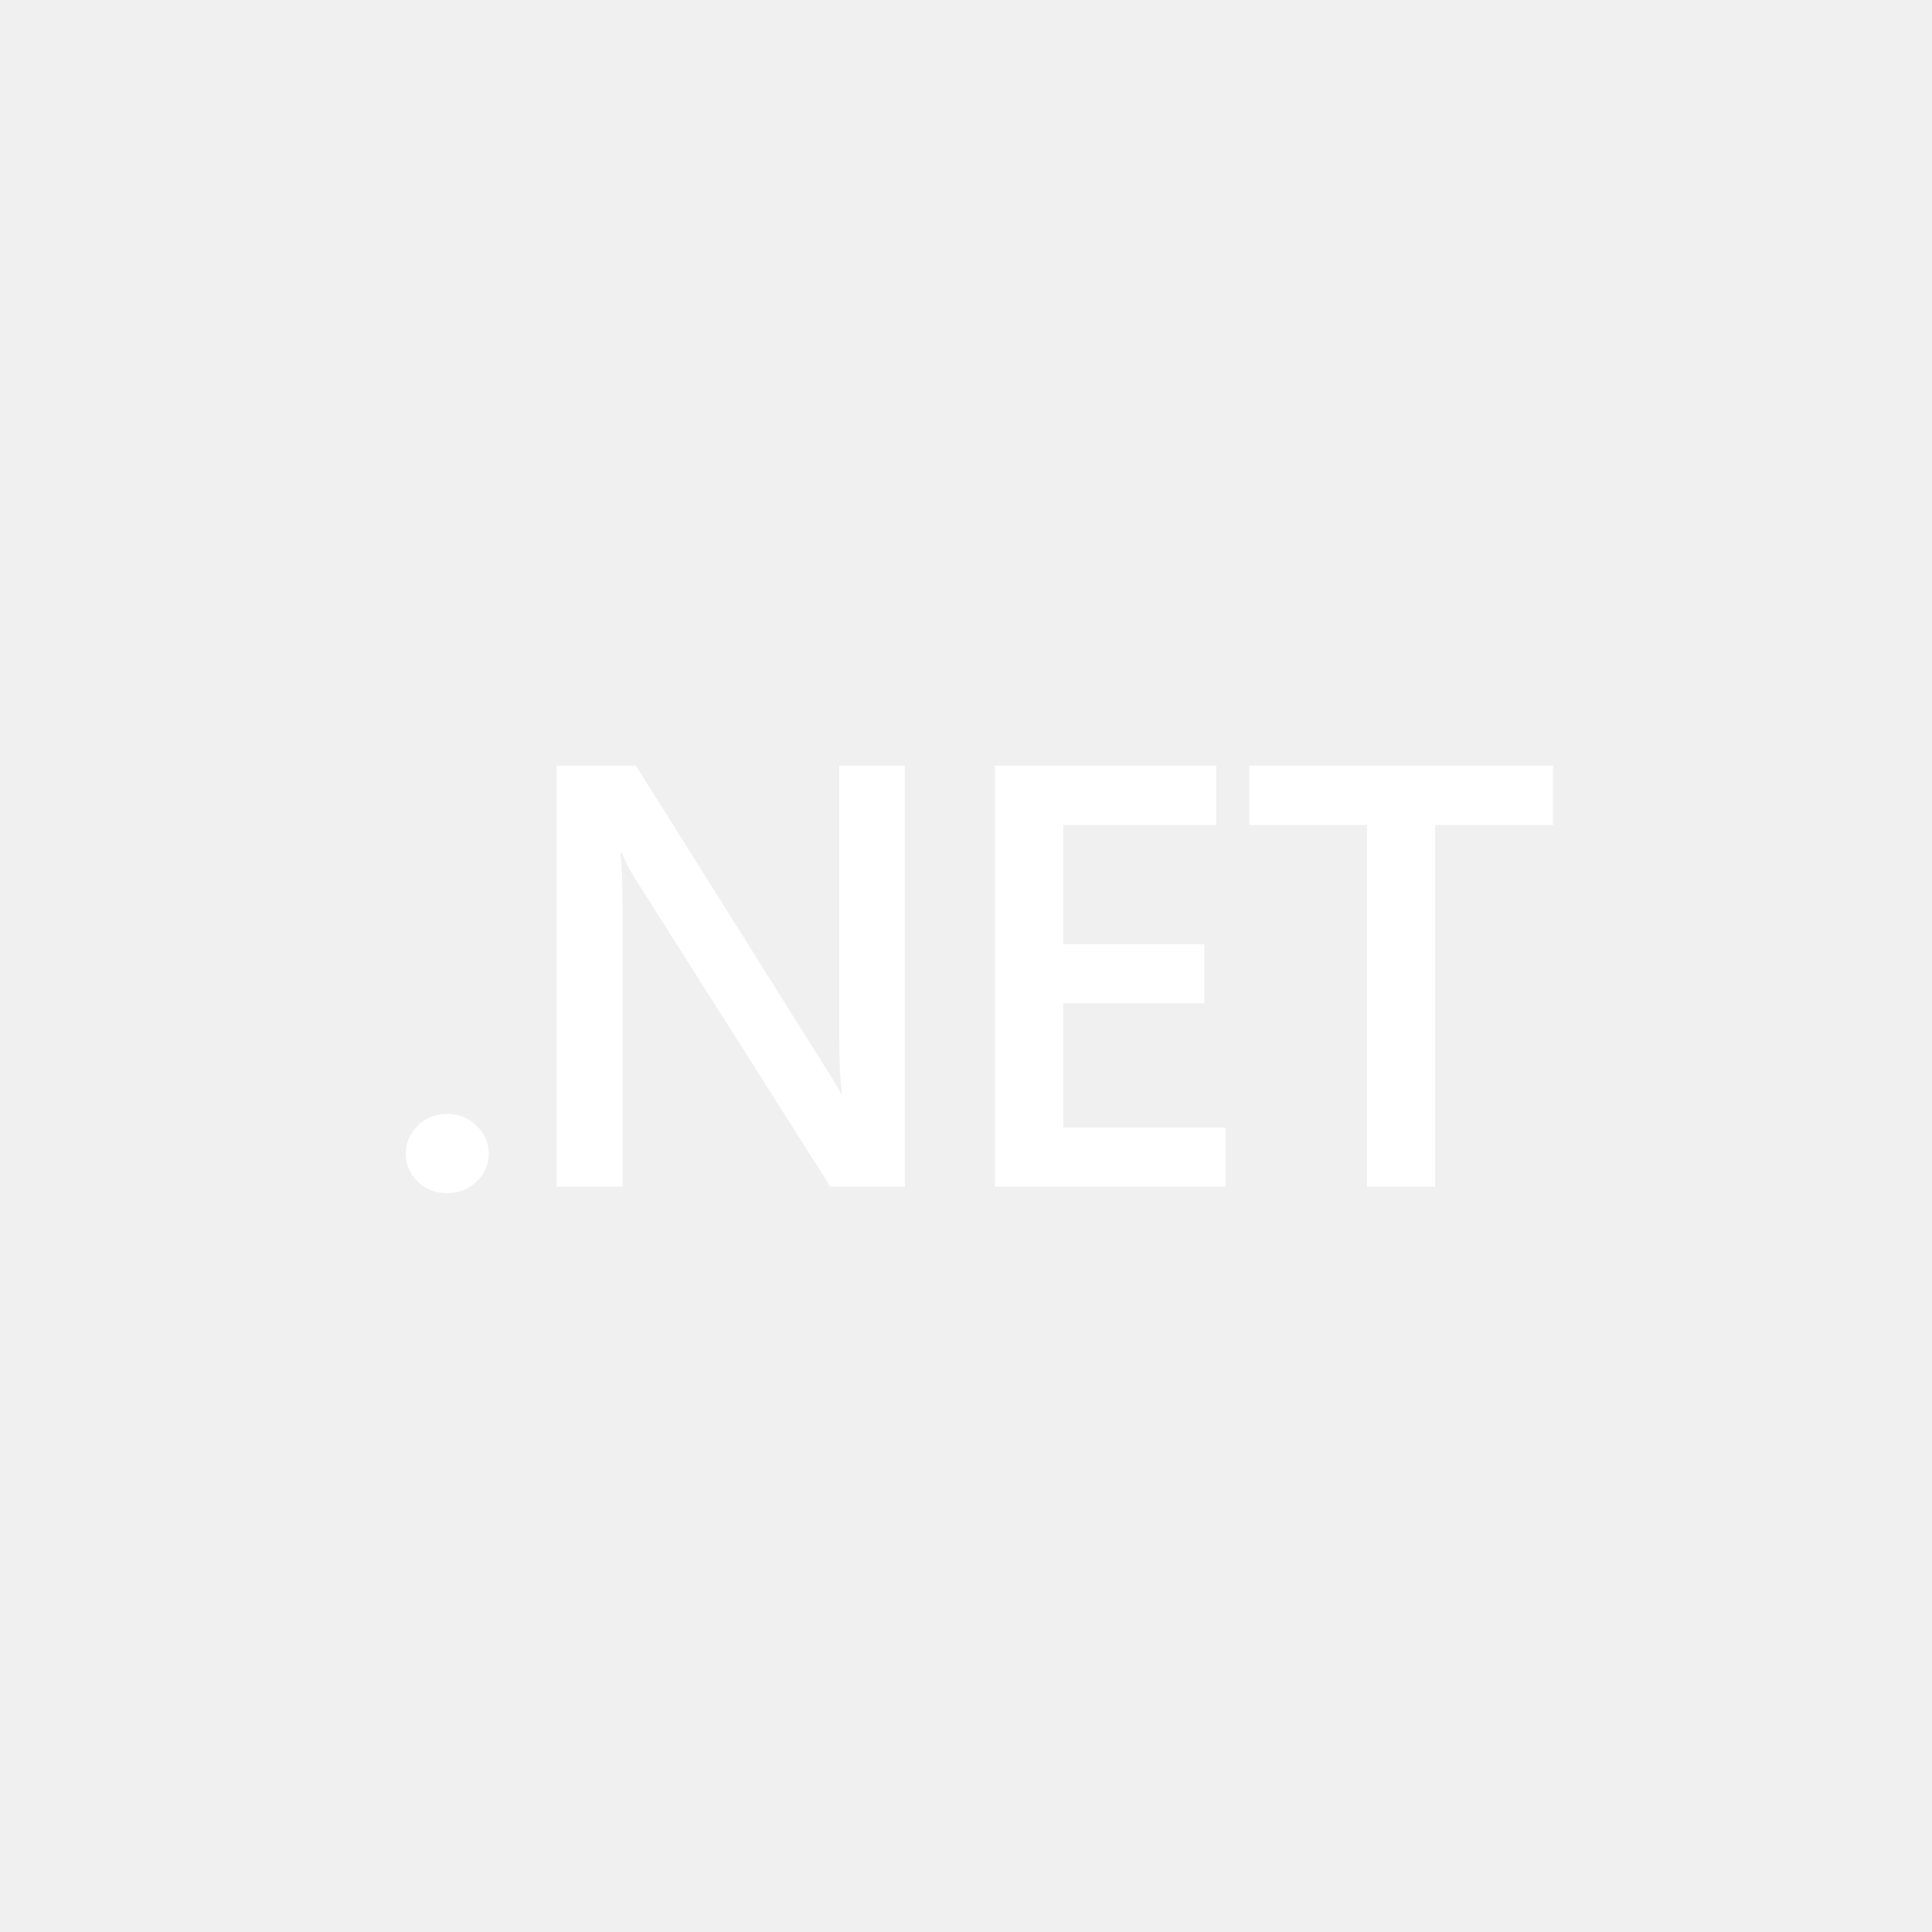
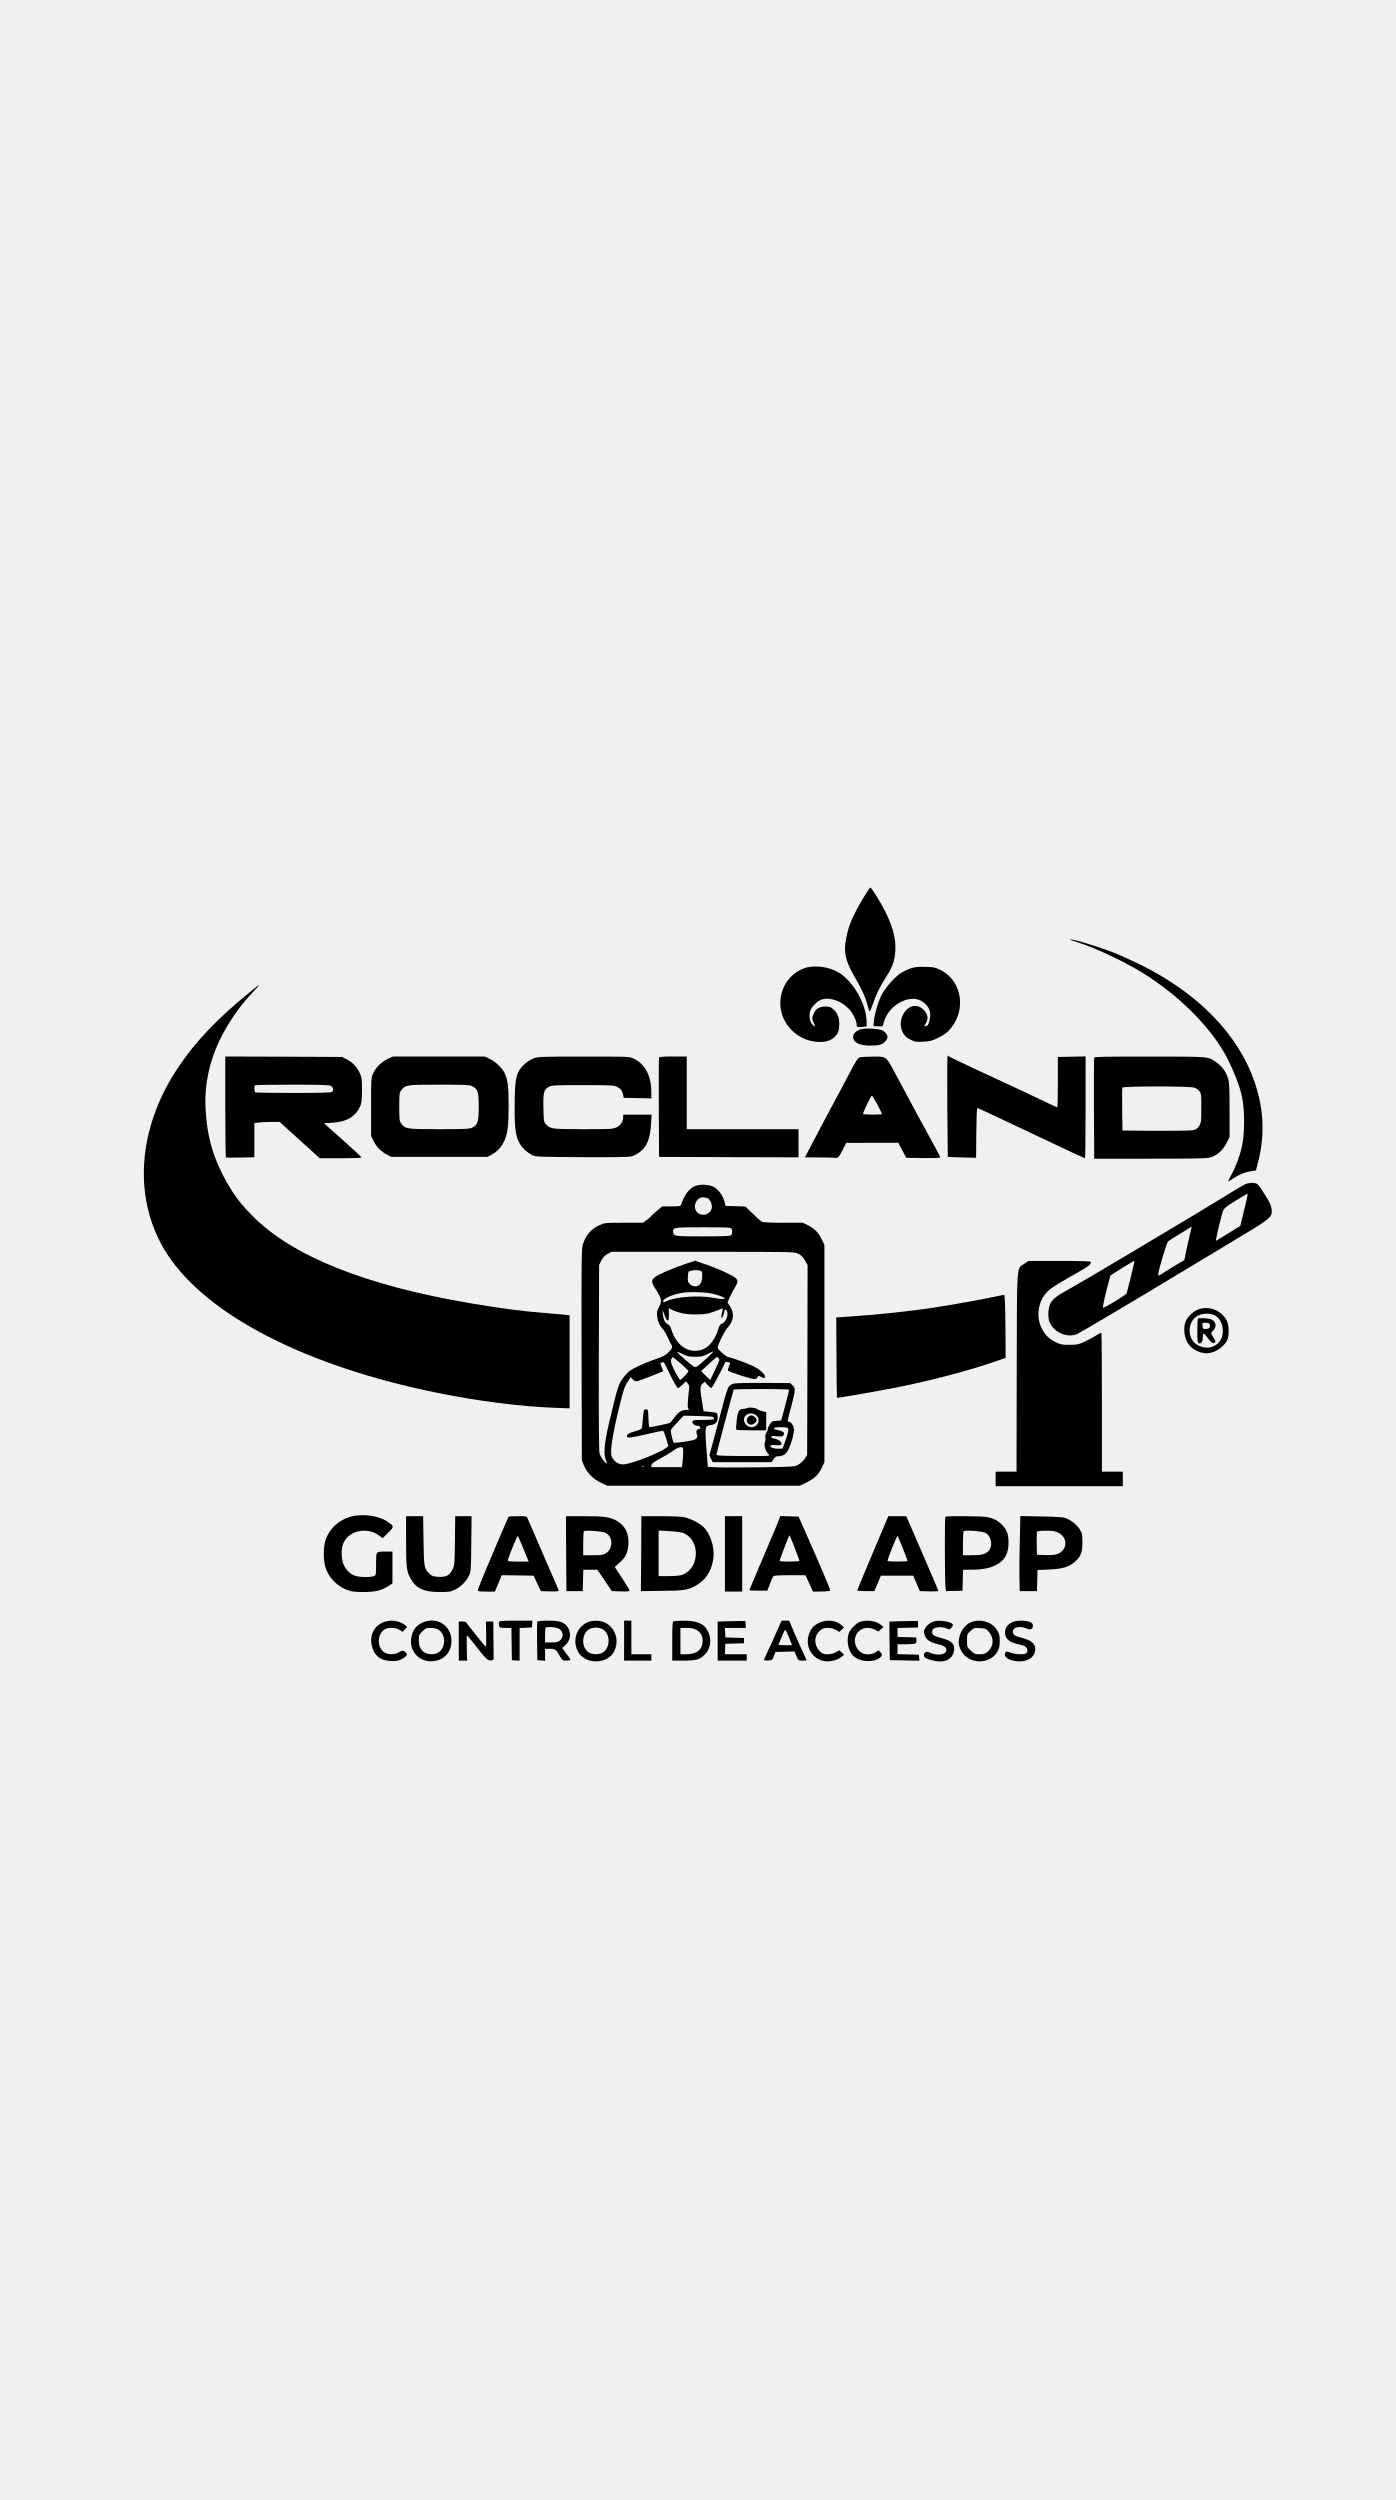
- <svg xmlns="http://www.w3.org/2000/svg" width="456" height="456" viewBox="0 0 456 456" version="1.1" xml:space="preserve" style="fill-rule:evenodd;clip-rule:evenodd;stroke-linejoin:round;stroke-miterlimit:2;">
-   <path d="m 105.5,281.609 c -2.703,0 -5.001,-0.9 -6.893,-2.702 -1.892,-1.848 -2.838,-4.042 -2.838,-6.582 0,-2.587 0.946,-4.804 2.838,-6.652 1.892,-1.848 4.19,-2.772 6.893,-2.772 2.748,0 5.068,0.924 6.96,2.772 1.937,1.848 2.906,4.064 2.906,6.652 0,2.54 -0.968,4.734 -2.906,6.582 -1.892,1.802 -4.212,2.702 -6.96,2.702 z" style="fill:#ffffff;fill-rule:nonzero;stroke-width:0.838" />
-   <path d="M 213.561,280.084 H 195.99 L 149.7,207.054 c -1.171,-1.848 -2.14,-3.765 -2.906,-5.751 h -0.406 c 0.361,2.125 0.541,6.675 0.541,13.65 v 65.132 h -15.543 v -99.36 h 18.719 l 44.737,71.298 c 1.892,2.957 3.109,4.989 3.649,6.098 h 0.27 c -0.45,-2.632 -0.676,-7.09 -0.676,-13.373 v -64.023 h 15.476 z" style="fill:#ffffff;fill-rule:nonzero;stroke-width:0.838" />
-   <path d="m 289.251,280.084 h -54.401 v -99.36 h 52.238 v 13.997 h -36.154 v 28.131 h 33.316 v 13.927 h -33.316 v 29.378 h 38.316 z" style="fill:#ffffff;fill-rule:nonzero;stroke-width:0.838" />
-   <path d="M 366.565,194.721 H 338.722 v 85.363 h -16.084 v -85.363 h -27.775 v -13.997 h 71.701 z" style="fill:#ffffff;fill-rule:nonzero;stroke-width:0.838" />
+ <svg xmlns="http://www.w3.org/2000/svg" version="1.0" width="1536pt" height="2752pt" viewBox="0 0 1536 2752" preserveAspectRatio="xMidYMid meet">
+   <g transform="translate(0,2752) scale(0.1,-0.1)" fill="#000000" stroke="none">
+     <path d="M9501 17632 c-92 -154 -145 -268 -170 -367 -51 -204 -38 -295 70 -486 89 -154 125 -233 148 -321 9 -38 21 -70 25 -71 4 -1 20 37 36 85 35 103 75 185 141 288 66 104 87 154 100 244 21 143 -12 295 -106 481 -55 109 -152 265 -165 265 -5 0 -40 -53 -79 -118z" />
+     <path d="M11780 17176 c0 -2 33 -14 73 -26 217 -66 585 -243 797 -385 391 -260 709 -594 867 -908 74 -149 131 -297 154 -407 32 -148 32 -400 1 -546 -23 -107 -70 -233 -121 -324 -17 -30 -31 -58 -31 -63 0 -4 26 10 58 32 66 45 127 69 197 79 l50 7 17 65 c83 306 74 594 -28 899 -175 525 -621 986 -1257 1300 -111 55 -263 122 -337 150 -199 73 -440 143 -440 127z" />
+     <path d="M8855 16862 c-242 -84 -342 -386 -201 -606 84 -130 222 -206 375 -206 79 0 140 26 178 77 21 28 28 49 31 100 5 80 -16 140 -64 183 -29 25 -43 30 -85 30 -67 0 -106 -22 -130 -73 -23 -53 -23 -64 0 -110 22 -43 15 -48 -18 -13 -28 30 -38 99 -22 148 13 40 61 92 105 116 84 44 221 6 316 -89 47 -47 90 -133 90 -179 0 -27 14 -32 65 -24 l45 6 0 42 c0 192 -138 442 -300 546 -106 68 -274 91 -385 52z" />
+     <path d="M10030 16862 c-30 -10 -76 -31 -102 -46 -68 -40 -177 -160 -221 -244 -39 -74 -82 -221 -88 -302 l-4 -45 52 -3 c51 -3 51 -3 58 30 19 85 77 167 156 218 111 71 219 74 296 7 46 -41 63 -77 63 -137 0 -43 -21 -110 -34 -110 -3 0 -12 -3 -21 -6 -14 -6 -13 -1 4 27 12 19 21 48 21 65 0 42 -37 95 -83 118 -135 66 -268 -136 -187 -284 19 -34 38 -52 80 -73 51 -27 61 -28 143 -24 76 4 98 10 163 42 41 20 91 52 110 72 208 208 165 552 -84 676 -60 29 -76 32 -167 34 -75 2 -114 -2 -155 -15z" />
+     <path d="M2768 16613 c-372 -301 -614 -554 -811 -850 -454 -680 -497 -1466 -114 -2052 442 -675 1533 -1233 2979 -1525 450 -91 907 -149 1286 -163 l162 -6 0 511 0 512 -22 4 c-13 2 -117 12 -233 21 -248 19 -490 50 -820 106 -1168 196 -1979 521 -2417 966 -111 113 -147 157 -221 268 -73 111 -143 249 -192 380 -95 255 -129 590 -85 850 41 244 129 457 288 695 56 84 129 176 192 243 56 59 99 107 96 107 -3 0 -43 -30 -88 -67z" />
+     <path d="M9481 16191 c-48 -13 -85 -44 -89 -74 -8 -66 59 -106 179 -107 104 0 135 8 170 42 44 45 37 83 -24 123 -31 20 -179 30 -236 16z" />
+     <path d="M10428 15343 c2 -307 4 -558 5 -559 1 -1 72 -3 157 -5 l155 -4 2 275 c2 173 6 274 12 273 13 -3 222 -101 606 -283 406 -193 572 -270 579 -270 3 0 6 252 6 560 l0 561 -152 -3 -153 -3 0 -278 c0 -152 -3 -277 -6 -277 -3 0 -39 16 -80 36 -41 20 -173 83 -294 139 -121 56 -353 164 -515 240 -162 75 -299 141 -304 146 -6 5 -12 9 -15 9 -4 0 -5 -251 -3 -557z" />
+     <path d="M2480 15336 c0 -305 3 -556 8 -558 4 -2 76 -2 160 0 l152 3 0 188 0 188 53 7 c28 3 91 6 139 6 l86 0 179 -162 c99 -90 198 -180 221 -200 l42 -38 230 0 c127 0 230 4 230 8 0 5 -93 92 -207 193 l-207 184 97 6 c157 11 253 69 304 186 13 29 17 68 18 173 0 125 -2 139 -26 190 -32 68 -83 120 -146 151 l-48 24 -642 3 -643 2 0 -554z m1160 231 c29 -15 37 -48 16 -66 -11 -9 -117 -12 -425 -12 -226 0 -416 3 -421 6 -11 7 -14 68 -3 78 3 4 187 7 407 7 302 0 407 -3 426 -13z" />
+     <path d="M4273 15866 c-71 -33 -136 -96 -164 -159 -24 -51 -24 -57 -24 -372 l0 -320 28 -57 c30 -62 83 -115 149 -150 l43 -23 530 0 530 0 51 27 c96 51 156 151 173 288 13 104 14 379 1 478 -5 40 -18 93 -29 117 -28 63 -94 130 -164 165 l-60 30 -506 0 -506 0 -52 -24z m923 -302 c63 -30 74 -62 74 -225 0 -166 -11 -202 -70 -231 -31 -16 -71 -18 -365 -18 -363 0 -374 2 -419 63 -19 26 -21 42 -21 182 0 140 2 156 21 182 45 61 56 63 417 63 281 0 334 -2 363 -16z" />
+     <path d="M5871 15868 c-34 -13 -74 -40 -107 -72 -78 -76 -94 -137 -98 -376 -5 -280 5 -387 43 -465 32 -65 81 -114 151 -151 33 -18 69 -19 543 -22 326 -2 521 1 546 8 21 5 56 22 79 38 89 59 127 146 138 311 l7 111 -157 0 -156 0 0 -25 c0 -51 -26 -91 -72 -114 -42 -20 -58 -21 -366 -21 -349 0 -363 2 -412 54 -24 27 -25 33 -28 181 -4 173 4 201 61 232 29 16 66 18 372 18 313 0 343 -2 378 -19 40 -20 57 -42 67 -91 l6 -30 152 -3 152 -3 0 68 c-1 185 -70 313 -201 373 -42 19 -67 20 -544 19 -482 0 -502 -1 -554 -21z" />
+     <path d="M7255 15878 c-3 -7 -4 -256 -3 -553 l3 -540 768 -3 767 -2 0 155 0 155 -615 0 -615 0 0 58 c0 31 0 211 0 400 l0 342 -150 0 c-111 0 -152 -3 -155 -12z" />
+     <path d="M9473 15883 c-29 -5 -45 -29 -125 -183 -36 -69 -94 -179 -130 -245 -90 -166 -223 -417 -296 -557 l-61 -118 152 -1 c84 0 161 -2 172 -4 37 -8 50 5 90 85 l40 79 287 1 286 0 44 -82 44 -83 187 -3 c118 -1 187 1 187 7 0 6 -25 57 -57 113 -142 259 -265 487 -447 828 -92 172 -89 170 -234 169 -64 -1 -127 -4 -139 -6z m185 -522 c28 -54 52 -101 52 -105 0 -3 -47 -6 -105 -6 -58 0 -105 4 -105 9 0 17 89 201 97 201 4 0 32 -45 61 -99z" />
+     <path d="M12045 15878 c-3 -7 -4 -260 -3 -563 l3 -550 615 0 c484 0 625 3 661 13 75 22 139 78 179 156 l35 69 0 296 c0 252 -3 304 -17 352 -22 70 -66 131 -124 172 -98 69 -65 66 -737 66 -477 1 -609 -2 -612 -11z m1104 -331 c19 -7 44 -25 55 -40 19 -26 21 -41 20 -186 0 -146 -2 -161 -23 -194 -16 -26 -33 -40 -61 -47 -24 -6 -177 -9 -411 -8 l-373 3 -3 229 c-2 127 -1 236 1 243 7 18 744 18 795 0z" />
+     <path d="M13695 14478 c-22 -11 -85 -49 -140 -83 -297 -185 -1615 -971 -1795 -1070 -133 -73 -173 -105 -199 -158 -25 -51 -28 -150 -8 -200 49 -115 194 -178 304 -132 33 14 706 413 1098 651 94 57 357 216 585 352 462 277 465 279 458 368 -4 41 -16 71 -68 154 -35 56 -72 111 -83 121 -28 26 -100 24 -152 -3z m30 -155 c-8 -32 -27 -112 -43 -178 l-29 -120 -94 -58 c-52 -31 -111 -68 -133 -82 -21 -14 -40 -24 -41 -23 -5 6 64 296 78 330 12 28 38 49 138 111 68 42 127 76 131 77 3 0 0 -26 -7 -57z m-629 -404 c-13 -52 -32 -134 -41 -182 l-18 -88 -85 -50 c-47 -28 -112 -68 -144 -89 -55 -37 -58 -38 -58 -17 0 37 90 341 107 359 8 9 61 44 116 77 56 33 111 66 122 75 11 8 21 13 22 12 2 -1 -8 -45 -21 -97z m-610 -296 c-3 -10 -21 -88 -41 -173 -21 -85 -41 -162 -45 -170 -11 -19 -250 -163 -258 -156 -6 7 28 162 61 279 l22 78 125 79 c69 43 129 79 133 79 5 1 6 -7 3 -16z" />
+     <path d="M7656 14466 c-68 -26 -120 -93 -159 -208 -6 -16 -20 -18 -106 -18 l-100 0 -60 -50 c-33 -27 -63 -54 -66 -60 -4 -6 -25 -25 -47 -41 l-41 -29 -211 0 c-205 0 -213 -1 -266 -26 -94 -43 -155 -115 -185 -216 -14 -49 -15 -180 -13 -1214 l3 -1159 23 -57 c32 -79 101 -149 187 -190 l70 -33 1060 0 1060 0 69 34 c92 45 137 88 172 163 l29 63 0 1195 0 1195 -26 55 c-36 78 -80 124 -151 160 l-61 30 -214 0 c-137 0 -222 4 -236 11 -12 6 -58 47 -102 90 l-80 78 -109 3 -109 3 -12 47 c-15 61 -59 124 -109 157 -47 31 -149 39 -210 17z m136 -137 c27 -14 51 -74 43 -109 -16 -71 -109 -97 -160 -45 -55 54 -14 165 62 165 19 0 43 -5 55 -11z m262 -335 c10 -25 7 -59 -6 -72 -9 -9 -91 -12 -309 -12 -321 0 -329 1 -329 54 0 45 7 46 331 46 271 0 308 -2 313 -16z m733 -275 c32 -16 52 -35 73 -73 l30 -51 -2 -1047 -3 -1046 -30 -44 c-17 -24 -49 -52 -72 -64 -39 -20 -60 -21 -415 -26 -206 -3 -420 -3 -475 0 l-102 5 -5 76 c-3 42 -10 128 -15 191 -5 64 -6 131 -2 150 6 31 11 35 50 42 61 10 81 31 81 84 0 24 -5 46 -12 50 -7 4 -42 10 -78 13 l-65 6 -17 105 c-24 146 -23 172 5 198 l24 22 32 -35 c18 -20 38 -35 44 -33 9 3 132 233 150 282 2 5 15 6 30 2 l27 -6 -16 -41 c-10 -23 -13 -44 -8 -48 17 -16 251 -91 282 -91 21 0 35 7 42 19 10 19 11 19 40 3 22 -13 32 -14 41 -5 18 18 -54 89 -127 123 -81 39 -249 100 -275 100 -21 0 -119 85 -119 104 0 32 75 185 109 221 69 75 78 158 26 237 l-27 40 22 51 c12 29 38 78 58 111 51 84 44 98 -84 161 -56 28 -158 70 -227 94 l-126 43 -98 -33 c-137 -45 -300 -115 -338 -144 -50 -37 -49 -55 6 -142 63 -100 68 -125 34 -189 -22 -41 -26 -58 -22 -100 6 -59 27 -105 67 -149 15 -16 37 -55 50 -85 12 -30 29 -64 36 -75 22 -31 17 -48 -28 -92 -35 -34 -62 -48 -138 -73 -52 -17 -141 -53 -196 -80 -85 -41 -109 -58 -144 -102 -74 -94 -75 -96 -177 -528 -52 -222 -62 -348 -31 -407 9 -18 13 -33 8 -33 -17 0 -70 72 -80 109 -7 27 -10 363 -8 1058 l3 1019 25 49 c19 35 37 55 69 72 l44 23 1005 0 c1003 0 1006 0 1049 -21z m-1088 -185 c30 -6 31 -8 31 -58 0 -73 -28 -116 -75 -116 -25 0 -44 8 -61 25 -22 22 -25 32 -22 82 3 55 4 58 33 64 43 9 59 10 94 3z m161 -259 c152 -41 156 -73 5 -43 -168 33 -433 14 -537 -39 -26 -12 -28 -12 -28 5 0 24 93 68 188 87 87 19 284 13 372 -10z m-358 -210 c75 -18 216 -19 290 -4 29 7 77 22 107 35 30 14 56 23 57 21 2 -2 -1 -19 -6 -38 -6 -18 -10 -42 -10 -52 0 -32 17 -9 30 40 11 46 12 47 27 28 31 -41 -5 -133 -58 -150 -11 -4 -23 -23 -30 -48 -18 -68 -65 -152 -105 -187 -50 -43 -93 -60 -154 -60 -117 0 -217 92 -261 239 -8 28 -21 47 -37 54 -31 14 -49 50 -56 112 -6 53 -1 48 24 -25 9 -26 21 -45 30 -45 12 0 15 13 13 68 l-2 67 39 -20 c22 -11 68 -27 102 -35z m153 -480 c71 0 86 4 138 32 31 17 57 27 57 23 0 -9 -132 -130 -169 -157 -12 -8 -29 -12 -39 -9 -18 6 -185 150 -190 165 -1 4 25 -6 60 -23 54 -27 73 -31 143 -31z m265 -36 c0 -4 -23 -56 -51 -115 l-51 -106 -50 49 -50 50 48 45 c134 123 128 119 142 101 6 -9 12 -20 12 -24z m-424 -41 c45 -40 83 -76 83 -81 1 -10 -79 -97 -90 -97 -11 0 -75 115 -94 169 -11 31 -12 48 -5 62 6 10 13 19 17 19 3 0 43 -33 89 -72z m-116 -127 c38 -78 75 -141 82 -141 7 0 30 17 51 38 l38 37 20 -25 c15 -17 19 -33 15 -55 -3 -16 -8 -72 -12 -123 -6 -75 -4 -96 7 -103 10 -6 4 -9 -19 -9 -57 0 -97 -24 -138 -84 -22 -30 -45 -58 -52 -61 -19 -7 -202 -45 -218 -45 -10 0 -14 25 -16 98 -3 96 -3 97 -28 97 -24 0 -25 -3 -32 -90 -4 -49 -9 -99 -10 -110 -2 -15 -19 -24 -77 -40 -76 -21 -106 -44 -84 -66 9 -9 54 -2 192 29 100 23 187 42 195 42 12 0 23 -28 62 -162 11 -39 -397 -208 -500 -208 -52 0 -100 34 -122 86 -21 50 5 226 81 539 47 193 58 228 95 285 l32 50 25 -25 c19 -19 32 -23 52 -18 25 6 273 102 279 108 2 1 -4 20 -12 40 -9 21 -16 41 -16 45 0 8 31 19 38 14 2 -1 34 -65 72 -143z m458 -456 c12 -3 22 -12 22 -20 0 -12 -20 -15 -115 -15 -96 0 -117 -3 -122 -16 -8 -22 21 -48 54 -49 18 0 29 -6 31 -17 2 -11 -3 -18 -11 -18 -26 0 -38 -25 -27 -54 12 -34 5 -52 -28 -65 -34 -13 -222 -40 -226 -32 -13 22 -36 125 -31 139 3 9 36 49 73 87 l67 71 145 -3 c80 -2 155 -6 168 -8z m-318 -384 c0 -26 -3 -76 -6 -110 l-7 -61 -169 0 -169 0 3 23 c2 16 25 33 88 67 47 25 107 61 135 80 59 42 73 48 103 49 20 1 22 -4 22 -48z m-433 -167 c-3 -3 -12 -4 -19 -1 -8 3 -5 6 6 6 11 1 17 -2 13 -5z" />
+     <path d="M8073 12289 c-17 -5 -40 -20 -51 -33 -10 -13 -38 -98 -61 -188 -23 -89 -67 -254 -97 -366 l-55 -203 18 -37 18 -37 325 0 325 0 20 32 c16 25 27 32 53 33 54 0 88 25 115 82 30 64 57 163 57 211 0 37 -32 87 -56 87 -19 0 -20 -7 26 168 47 181 49 200 14 233 l-26 24 -296 2 c-164 1 -311 -3 -329 -8z m611 -67 c3 -6 -11 -67 -75 -304 -9 -36 -12 -38 -49 -38 -21 0 -45 -3 -54 -6 -19 -7 -58 -69 -54 -86 1 -7 -6 -25 -15 -39 -11 -17 -16 -36 -12 -51 3 -13 2 -35 -4 -50 -13 -34 1 -94 30 -124 17 -18 19 -25 8 -29 -8 -3 -140 -4 -294 -3 -274 3 -280 3 -277 23 4 26 183 698 189 708 6 9 600 9 607 -1z m-20 -418 c23 -9 19 -36 -17 -139 l-32 -90 -45 -3 c-46 -2 -94 15 -91 33 1 6 27 9 60 7 45 -3 60 0 64 12 8 20 -33 52 -78 60 -32 6 -42 15 -30 28 3 2 28 1 57 -3 57 -7 78 1 78 32 0 13 -12 21 -42 30 -24 6 -49 13 -55 15 -7 2 -13 8 -13 14 0 11 117 14 144 4z" />
+     <path d="M8225 12020 c-11 -5 -32 -9 -46 -9 -43 -1 -59 -30 -70 -130 -6 -51 -8 -95 -4 -99 3 -4 79 -7 168 -7 l161 0 0 100 1 100 -41 10 c-23 6 -48 15 -56 22 -19 16 -88 25 -113 13z m102 -82 c50 -47 17 -128 -52 -128 -71 0 -112 83 -65 130 28 28 87 27 117 -2z" />
+     <path d="M8237 11922 c-46 -51 14 -113 67 -71 31 25 33 42 6 69 -25 25 -52 26 -73 2z" />
+     <path d="M11278 13610 c-90 -60 -83 40 -86 -1197 l-2 -1093 -115 0 -115 0 0 -80 0 -80 700 0 700 0 0 80 0 80 -115 0 -115 0 0 765 c0 421 -3 765 -6 765 -4 0 -33 -16 -65 -35 -32 -20 -88 -50 -126 -67 -60 -28 -79 -32 -158 -32 -77 -1 -98 3 -145 25 -76 36 -121 77 -159 149 -77 144 -39 336 85 436 42 33 142 94 322 195 109 60 140 88 127 109 -4 6 -134 10 -344 10 l-338 0 -45 -30z" />
+     <path d="M10965 13249 c-111 -25 -486 -93 -685 -123 -267 -41 -637 -80 -975 -102 l-100 -6 3 -441 c1 -243 4 -442 5 -444 5 -5 533 88 722 127 356 74 750 179 1018 272 l117 41 -2 345 c-2 220 -7 346 -13 347 -5 2 -46 -6 -90 -16z" />
+     <path d="M13191 13106 c-48 -17 -108 -71 -133 -119 -16 -31 -22 -59 -21 -107 0 -140 86 -237 225 -256 84 -11 199 53 245 139 26 48 24 170 -4 222 -60 112 -194 164 -312 121z m176 -63 c108 -51 128 -237 34 -316 -60 -50 -133 -56 -213 -16 -126 64 -123 271 6 330 51 23 127 24 173 2z" />
+     <path d="M13187 13003 c-4 -3 -7 -64 -7 -135 0 -106 3 -130 15 -134 26 -10 45 16 45 62 0 24 5 44 10 44 6 0 26 -22 45 -49 39 -53 54 -64 76 -50 14 9 11 19 -31 85 -11 18 -10 24 14 47 46 46 31 109 -32 127 -42 11 -125 14 -135 3z m117 -49 c9 -3 16 -16 16 -29 0 -24 -17 -35 -55 -35 -18 0 -24 7 -27 30 -3 17 -2 32 0 35 7 7 47 6 66 -1z" />
+     <path d="M3845 10820 c-119 -38 -212 -124 -256 -237 -33 -83 -33 -253 0 -336 43 -110 132 -195 245 -234 38 -13 81 -18 166 -18 130 0 196 16 273 64 l47 31 0 175 0 175 -67 0 c-119 0 -113 7 -113 -136 0 -124 0 -125 -26 -134 -40 -16 -170 -12 -212 6 -48 19 -88 58 -114 109 -29 55 -36 167 -14 232 50 152 264 203 402 98 l36 -28 61 61 c68 68 68 70 -8 122 -102 70 -287 92 -420 50z" />
+     <path d="M4470 10558 c0 -295 6 -340 54 -422 61 -104 144 -141 316 -141 106 0 120 2 172 28 65 32 121 89 152 156 20 43 21 64 24 349 l3 302 -90 0 -90 0 -3 -267 c-3 -251 -4 -271 -25 -315 -31 -69 -70 -90 -155 -86 -58 3 -71 8 -99 33 -60 57 -63 73 -67 368 l-4 267 -94 0 -94 0 0 -272z" />
+     <path d="M5597 10823 c-7 -12 -196 -457 -271 -637 -36 -87 -66 -164 -66 -172 0 -11 20 -14 94 -14 l94 0 38 90 37 90 176 -2 176 -3 22 -50 c13 -27 31 -66 40 -85 l18 -35 98 -3 c56 -2 97 1 97 7 0 5 -14 40 -31 78 -17 37 -91 208 -164 378 -73 171 -139 322 -146 338 -12 27 -13 27 -110 27 -54 0 -100 -3 -102 -7z m151 -318 c22 -55 48 -117 56 -137 l16 -38 -115 0 c-81 0 -115 3 -115 12 0 22 104 278 110 270 4 -4 25 -52 48 -107z" />
+     <path d="M6232 10418 l3 -413 90 0 90 0 3 118 3 117 78 0 77 0 80 -117 79 -118 98 -3 c72 -2 97 0 97 10 0 7 -37 68 -82 136 l-81 123 52 46 c67 59 91 107 98 198 9 120 -33 208 -123 261 -75 44 -139 54 -362 54 l-202 0 2 -412z m435 228 c84 -43 84 -175 0 -226 -26 -17 -51 -20 -139 -20 l-108 0 0 128 c0 71 3 132 8 136 13 15 205 0 239 -18z" />
+     <path d="M7059 10538 c-1 -161 -2 -347 -3 -413 l-1 -120 228 3 c238 2 278 7 360 48 124 64 195 171 211 321 12 120 -38 268 -114 337 -50 45 -140 90 -208 105 -30 6 -145 11 -262 11 l-210 0 -1 -292z m469 104 c83 -38 131 -120 132 -222 0 -114 -64 -210 -159 -239 -21 -6 -86 -11 -145 -11 l-106 0 0 251 0 251 123 -7 c75 -5 135 -13 155 -23z" />
+     <path d="M7980 10415 l0 -415 95 0 95 0 0 415 0 415 -95 0 -95 0 0 -415z" />
+     <path d="M8575 10794 c-8 -20 -15 -38 -15 -40 0 -2 -44 -108 -99 -236 -183 -431 -211 -498 -211 -503 0 -3 44 -5 98 -5 l99 0 28 73 c15 39 32 78 38 85 7 9 56 12 182 12 l172 0 41 -90 41 -91 96 2 c57 1 95 6 95 12 0 12 -124 304 -254 597 l-95 215 -100 3 -100 3 -16 -37z m173 -312 c29 -75 52 -140 52 -144 0 -5 -50 -8 -111 -8 -85 0 -110 3 -107 13 30 86 104 277 108 277 3 0 29 -62 58 -138z" />
+     <path d="M9765 10798 c-7 -18 -84 -199 -170 -403 -86 -203 -157 -374 -158 -380 -1 -6 35 -10 93 -10 l95 0 36 85 36 85 178 0 178 0 36 -85 36 -85 103 -3 c56 -1 102 1 102 5 0 4 -80 191 -177 416 l-177 407 -99 0 -98 0 -14 -32z m174 -323 c28 -71 51 -133 51 -137 0 -5 -49 -8 -110 -8 -60 0 -110 3 -110 8 -1 20 104 281 110 275 4 -5 30 -66 59 -138z" />
+     <path d="M10406 10823 c-8 -9 -6 -712 2 -773 l7 -45 90 2 90 2 3 115 3 116 82 0 c122 0 210 16 277 50 99 50 142 125 142 250 0 91 -18 139 -70 193 -45 47 -90 71 -160 86 -57 12 -454 16 -466 4z m441 -176 c63 -33 85 -136 41 -192 -33 -43 -76 -55 -188 -55 l-100 0 0 128 c0 71 3 132 8 136 14 15 205 1 239 -17z" />
+     <path d="M11226 10558 c-4 -150 -6 -336 -4 -413 l3 -140 95 0 95 0 3 116 3 116 127 6 c148 6 221 28 284 85 67 60 83 102 83 213 0 89 -2 99 -30 145 -32 52 -102 105 -163 126 -23 7 -124 13 -263 15 l-227 4 -6 -273z m424 90 c83 -42 103 -137 44 -199 -38 -40 -83 -51 -189 -47 l-90 3 -3 119 c-1 66 0 126 2 133 4 9 31 13 99 13 76 0 101 -4 137 -22z" />
+     <path d="M4201 9654 c-86 -43 -130 -135 -111 -236 23 -121 98 -182 225 -183 59 0 78 4 118 28 51 30 57 45 29 70 -24 22 -34 21 -74 -3 -39 -24 -107 -26 -148 -5 -87 45 -95 190 -14 254 37 29 124 29 171 0 l35 -22 26 27 c27 27 27 27 7 43 -76 59 -178 69 -264 27z" />
+     <path d="M4641 9654 c-61 -31 -95 -76 -111 -149 -38 -168 102 -305 273 -266 102 23 167 108 167 218 -1 175 -170 276 -329 197z m185 -73 c59 -36 81 -127 47 -198 -21 -46 -67 -73 -121 -73 -91 0 -142 55 -142 154 0 55 3 61 39 97 35 36 43 39 92 39 35 0 65 -7 85 -19z" />
+     <path d="M5494 9665 c-4 -8 -3 -26 0 -40 6 -23 10 -25 71 -25 l65 0 2 -177 3 -178 43 -3 42 -3 0 180 0 180 68 3 67 3 3 38 3 37 -181 0 c-151 0 -182 -2 -186 -15z" />
+     <path d="M5914 9667 c-2 -7 -3 -105 -2 -217 l3 -205 43 -3 42 -3 0 65 0 66 53 0 c60 0 66 -5 111 -82 26 -46 29 -48 71 -48 51 0 54 7 22 47 -13 15 -33 42 -45 60 l-23 32 36 33 c88 80 53 225 -61 257 -57 16 -243 14 -250 -2z m219 -68 c65 -18 82 -98 29 -139 -19 -16 -40 -20 -93 -20 l-69 0 0 78 c0 43 3 82 7 85 10 11 83 8 126 -4z" />
+     <path d="M6465 9661 c-122 -55 -169 -209 -99 -328 79 -136 314 -135 391 2 66 119 19 271 -102 326 -52 24 -138 24 -190 0z m173 -78 c83 -51 81 -203 -2 -254 -38 -23 -106 -25 -147 -4 -82 43 -94 182 -21 248 40 36 120 41 170 10z" />
+     <path d="M6870 9460 l0 -220 150 0 150 0 0 35 0 35 -110 0 -110 0 0 185 0 185 -40 0 -40 0 0 -220z" />
+     <path d="M7413 9673 c-10 -4 -13 -57 -13 -219 l0 -214 118 0 c146 0 185 11 238 64 70 69 82 177 32 269 -44 79 -124 109 -278 106 -47 -1 -91 -4 -97 -6z m246 -91 c53 -27 76 -65 76 -126 -1 -96 -65 -146 -185 -146 l-60 0 0 145 0 145 68 0 c44 0 79 -6 101 -18z" />
+     <path d="M7988 9673 l-88 -4 0 -214 0 -215 160 0 160 0 0 35 0 35 -120 0 -121 0 3 58 3 57 103 3 102 3 0 29 0 29 -102 3 -103 3 -3 53 -3 52 116 0 116 0 -3 38 -3 37 -65 1 c-36 0 -104 -1 -152 -3z" />
+     <path d="M8545 9548 c-32 -73 -76 -169 -97 -213 -21 -44 -38 -84 -38 -88 0 -4 21 -7 46 -5 45 3 47 4 63 48 l17 45 105 3 105 3 21 -51 c21 -50 22 -50 67 -50 25 0 46 2 46 3 0 2 -17 39 -38 83 -21 43 -65 141 -97 217 l-58 137 -41 0 -42 0 -59 -132z m143 -60 l31 -78 -75 0 c-41 0 -74 2 -74 4 0 2 9 26 21 53 11 26 27 63 35 82 8 20 18 31 23 25 4 -5 22 -44 39 -86z" />
+     <path d="M9012 9654 c-57 -28 -85 -61 -107 -125 -47 -133 35 -274 173 -295 60 -9 141 11 181 44 l33 27 -26 24 -26 25 -39 -22 c-26 -15 -56 -22 -91 -22 -46 0 -56 4 -85 33 -67 67 -67 167 0 226 30 26 44 31 86 31 34 0 64 -7 90 -22 l39 -22 26 25 25 24 -30 27 c-60 54 -166 63 -249 22z" />
+     <path d="M9472 9669 c-46 -14 -118 -88 -131 -135 -23 -82 -3 -182 47 -237 73 -81 266 -83 316 -5 8 14 6 22 -11 39 l-21 22 -35 -22 c-52 -32 -126 -29 -168 6 -109 92 -57 263 81 263 26 0 61 -8 82 -20 l37 -20 28 25 28 25 -29 24 c-51 43 -145 57 -224 35z" />
+     <path d="M9887 9673 l-97 -4 2 -212 3 -212 163 -3 163 -3 -3 33 -3 33 -117 3 -118 3 0 54 0 55 93 0 c50 0 98 4 105 9 8 5 12 21 10 37 l-3 29 -102 3 -103 3 0 49 0 49 113 3 112 3 0 35 0 35 -60 1 c-33 0 -104 -1 -158 -3z" />
+     <path d="M10250 9658 c-29 -15 -52 -36 -65 -60 -18 -34 -19 -40 -5 -80 17 -50 60 -78 145 -97 71 -16 100 -39 92 -73 -12 -48 -105 -56 -190 -17 -30 14 -57 -1 -57 -31 0 -24 16 -35 79 -54 131 -38 227 -4 250 90 20 79 -17 122 -129 150 -36 9 -75 22 -87 30 -26 17 -30 55 -8 74 25 21 97 24 140 6 39 -17 40 -16 57 5 10 11 18 25 18 30 0 22 -55 42 -123 46 -61 4 -79 1 -117 -19z" />
+     <path d="M10695 9665 c-57 -20 -110 -81 -130 -150 -19 -63 -15 -107 15 -165 79 -153 316 -159 400 -10 20 36 25 59 25 116 0 61 -4 77 -30 120 -55 89 -173 127 -280 89z m191 -109 c58 -67 54 -158 -11 -215 -31 -27 -43 -31 -91 -31 -50 0 -58 3 -97 39 -42 39 -42 40 -42 111 0 70 1 72 39 107 37 34 40 35 104 31 61 -4 67 -7 98 -42z" />
+     <path d="M11144 9664 c-48 -23 -75 -58 -80 -101 -9 -72 41 -122 143 -142 32 -6 69 -18 81 -27 24 -17 29 -53 10 -72 -18 -18 -116 -15 -171 5 -42 15 -49 15 -58 3 -28 -44 26 -87 123 -97 105 -11 188 34 202 110 14 74 -29 117 -142 147 -85 21 -102 33 -102 70 0 48 73 65 150 34 47 -19 70 -8 70 33 0 18 -9 28 -35 39 -45 19 -151 18 -191 -2z" />
+     <path d="M5050 9455 l0 -215 46 0 46 0 -4 140 c-1 77 -1 140 2 139 3 0 39 -44 80 -96 131 -167 148 -184 184 -181 17 2 31 9 30 16 -1 6 -2 102 -2 212 l-2 200 -41 0 -40 0 3 -140 c2 -77 0 -139 -4 -138 -9 4 -196 236 -209 259 -7 14 -21 19 -49 19 l-40 0 0 -215z" />
+   </g>
</svg>
